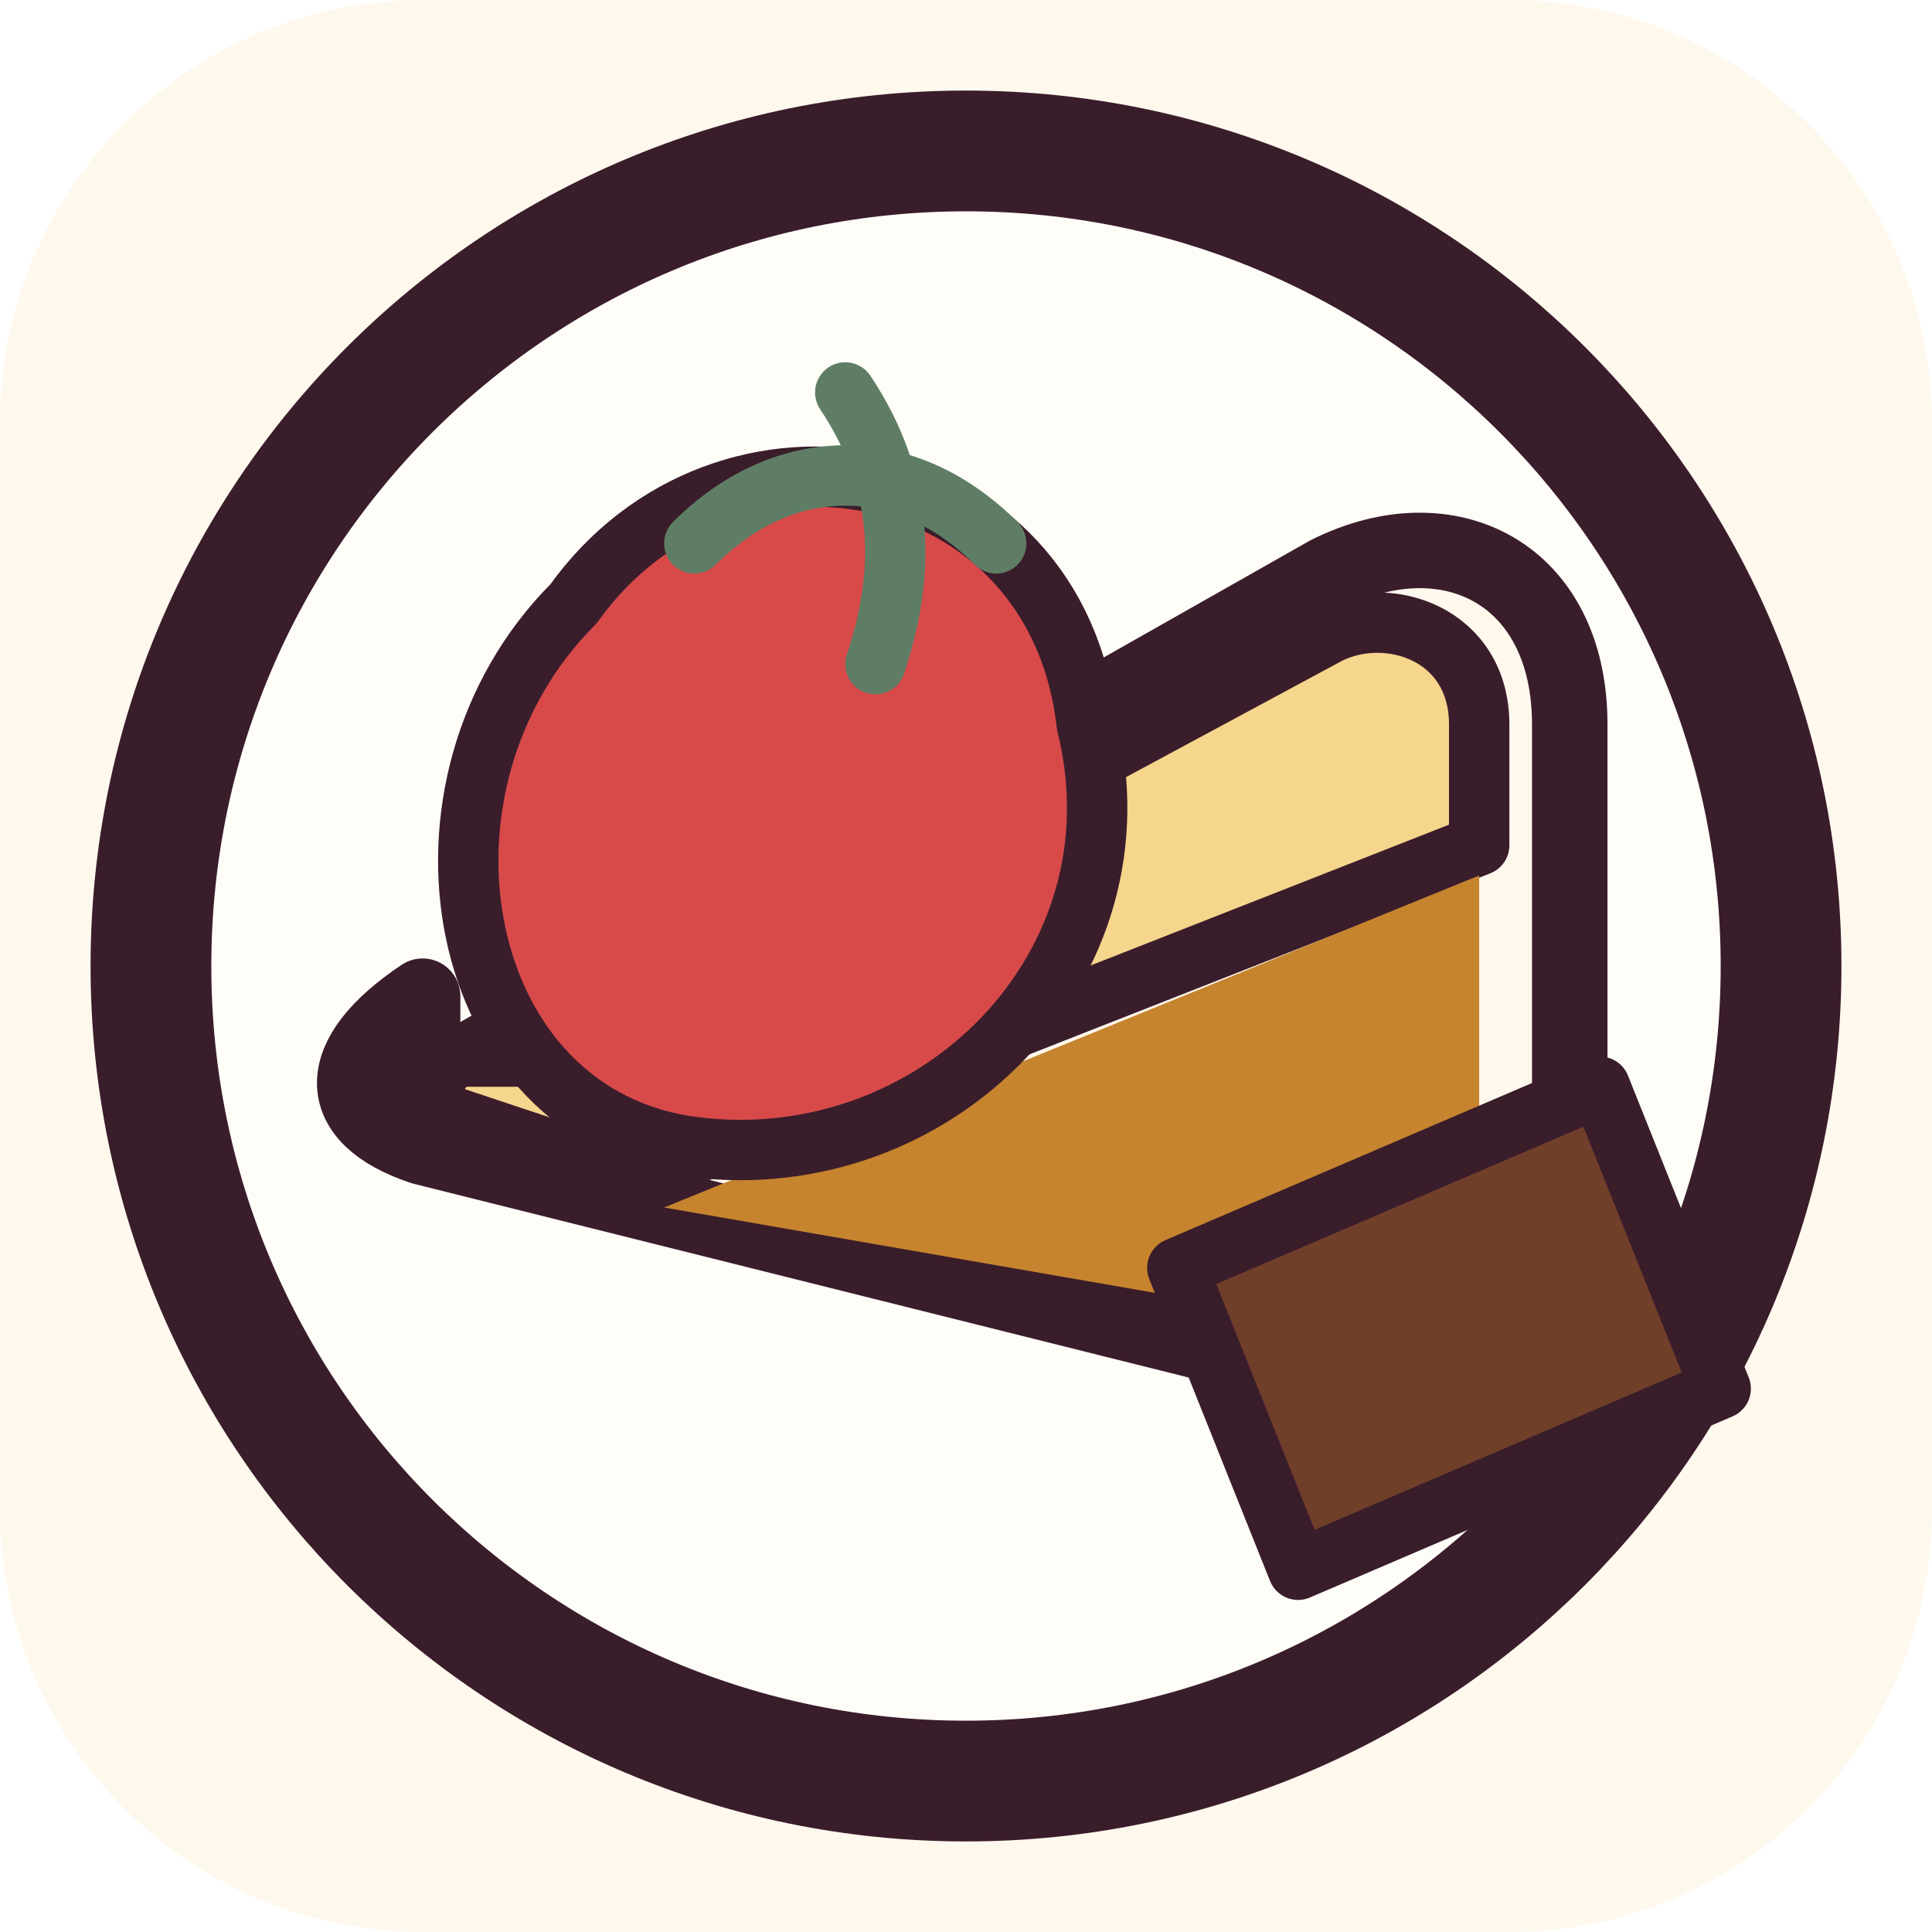
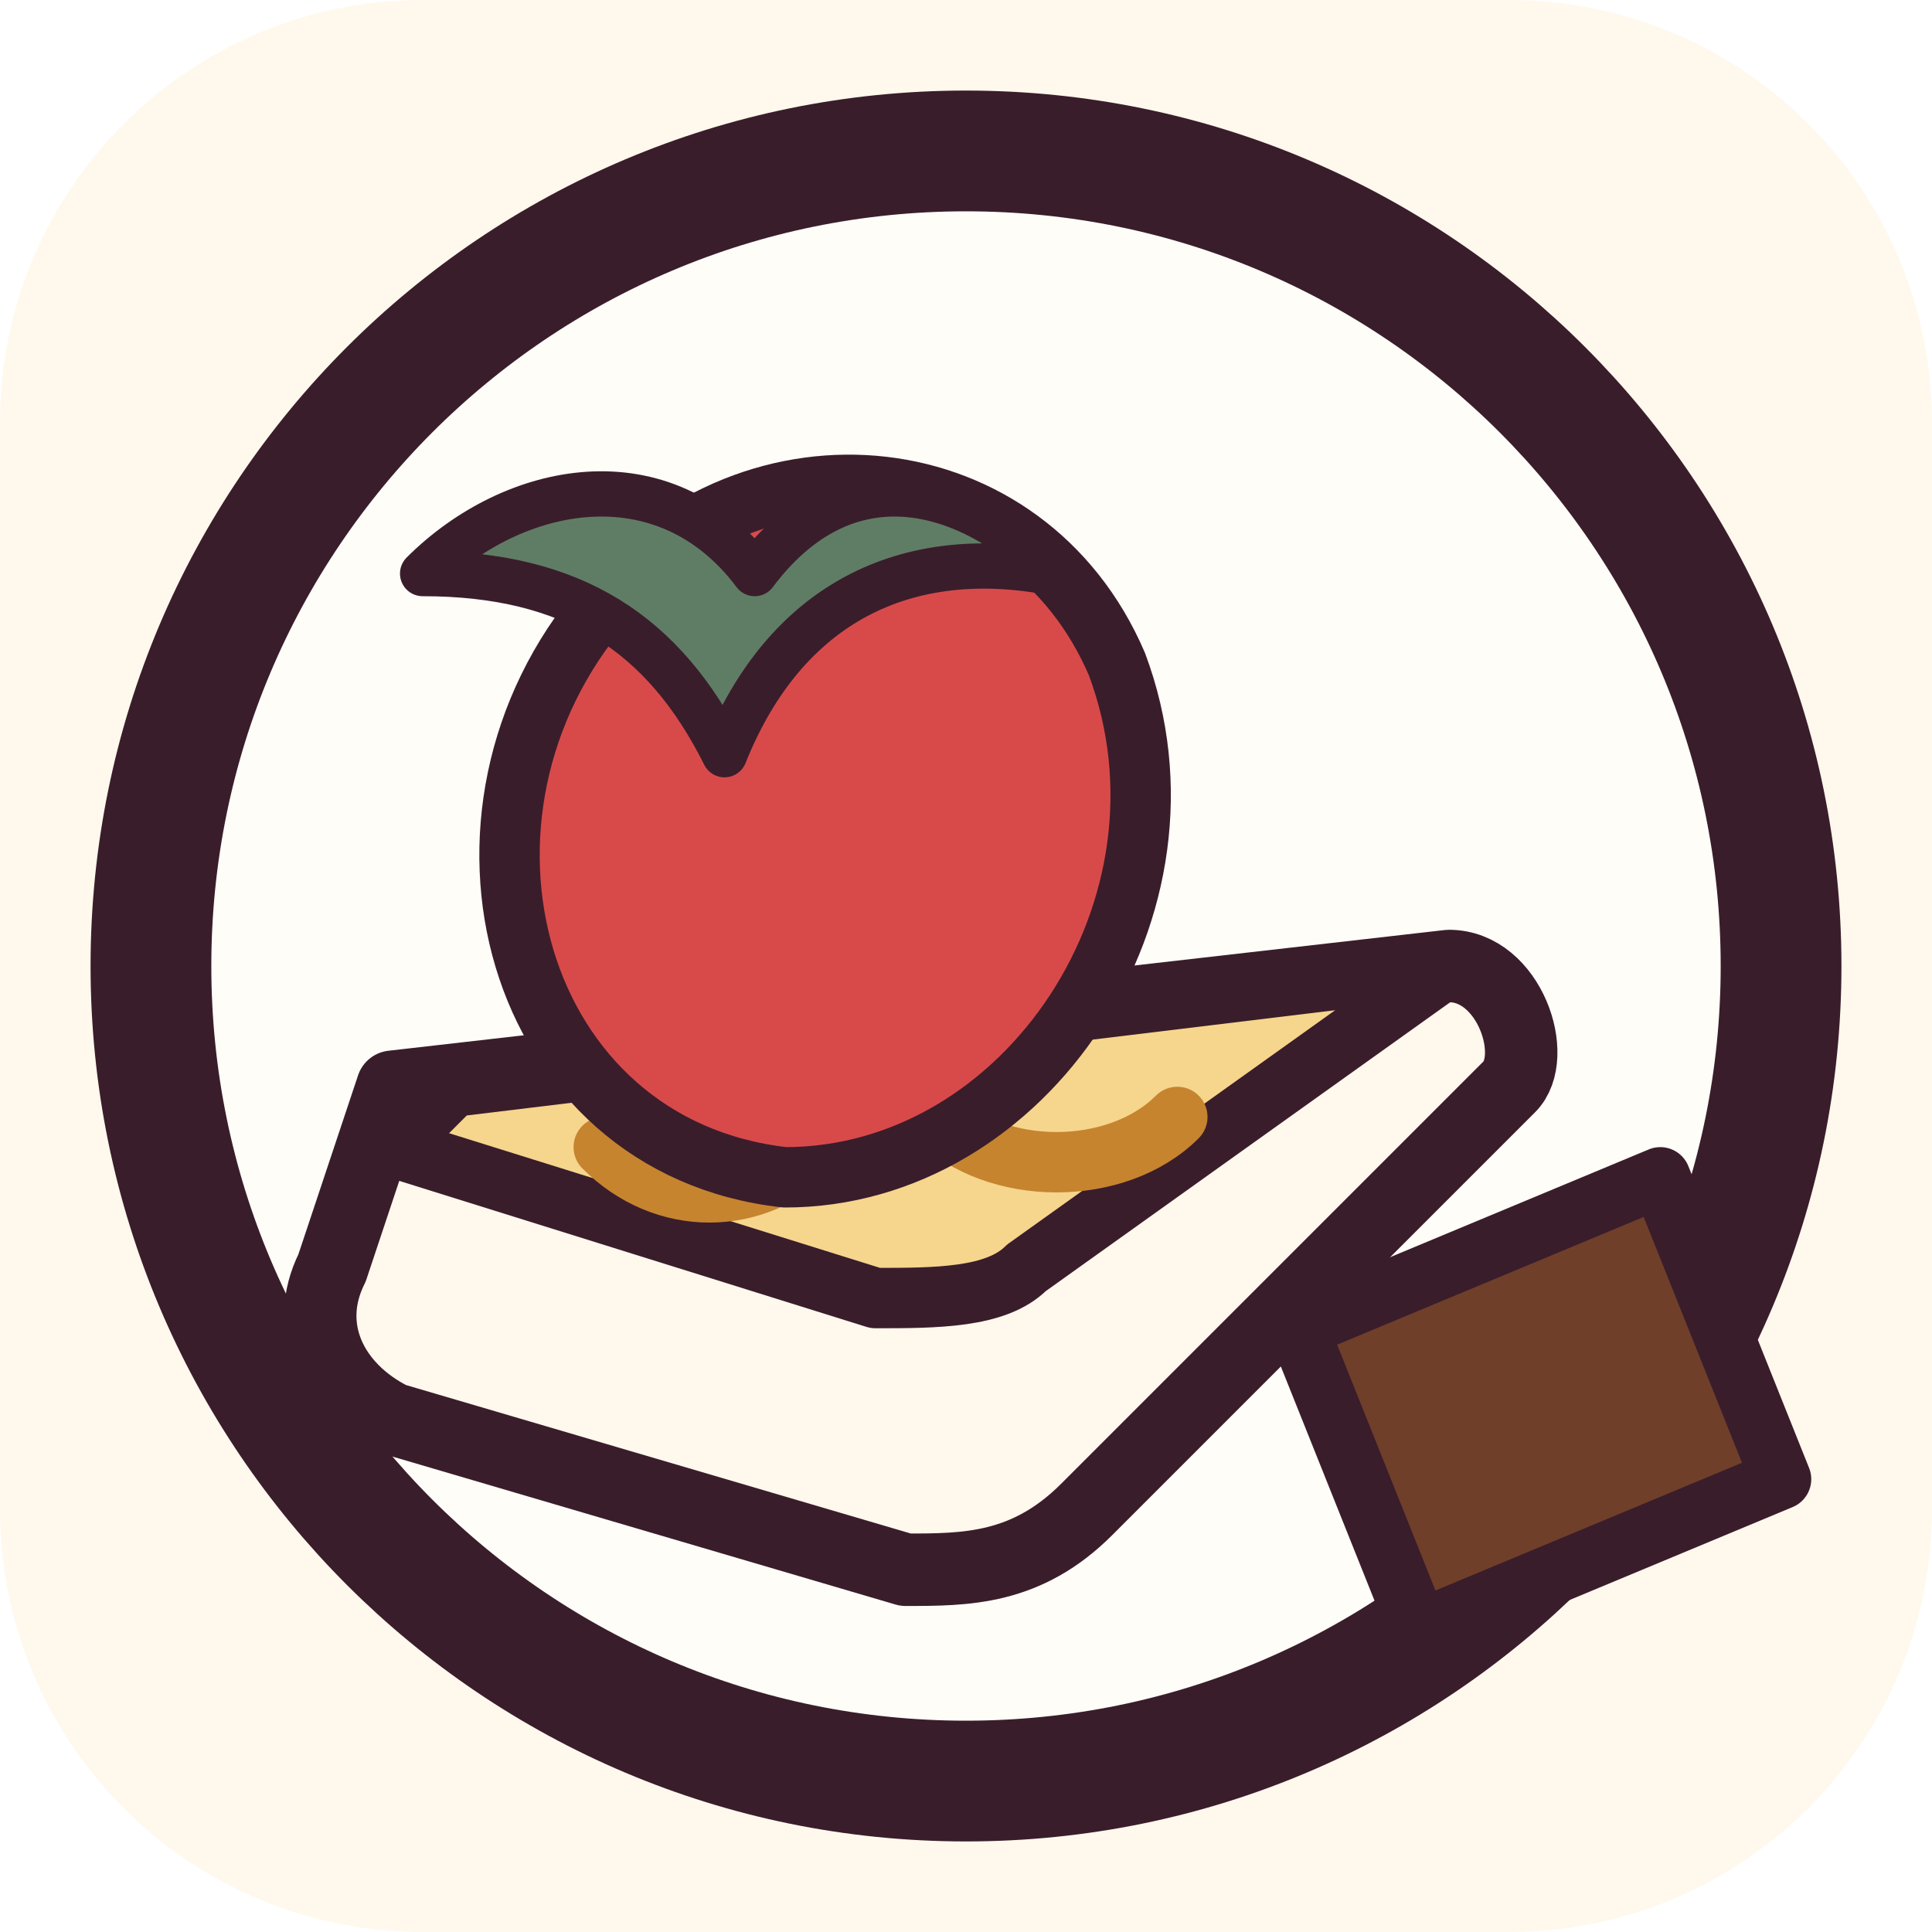
<svg xmlns="http://www.w3.org/2000/svg" viewBox="0 0 64 64" role="img" aria-label="Just Cheesecakes favicon">
  <rect width="64" height="64" rx="14" fill="#fff8ed" />
  <circle cx="32" cy="32" r="27" fill="#fffdf8" stroke="#3a1d2b" stroke-width="4" />
-   <path d="M14 36 44 19c4-2 8 0 8 5v18c0 3-3 5-6 4l-32-8c-3-1-3-3 0-5Z" fill="#fff8ed" stroke="#3a1d2b" stroke-width="2.5" stroke-linejoin="round" />
-   <path d="M18 35 44 21c2-1 5 0 5 3v4L21 39l-6-2c-1 0-1-1 0-2Z" fill="#f6d58d" stroke="#3a1d2b" stroke-width="2" stroke-linejoin="round" />
-   <path d="M22 40 49 29v12c0 2-2 3-4 3l-23-4Z" fill="#c6842f" />
-   <path d="M19 20c5-7 16-5 17 4 2 8-5 15-13 14-8-1-10-12-4-18Z" fill="#d84a4a" stroke="#3a1d2b" stroke-width="2" stroke-linejoin="round" />
-   <path d="M23 18c3-3 7-3 10 0m-5-5c2 3 2 6 1 9" fill="none" stroke="#5f7d65" stroke-width="2" stroke-linecap="round" />
-   <path d="M39 42 53 36l4 10-14 6Z" fill="#6f3f2a" stroke="#3a1d2b" stroke-width="2" stroke-linejoin="round" />
+   <path d="M13 36 48 32c2 0 3 3 2 4L36 50c-2 2-4 2-6 2l-17-5c-2-1-3-3-2-5l2-6Z" fill="#fff8ed" stroke="#3a1d2b" stroke-width="2.4" stroke-linejoin="round" />
+   <path d="M15 36 48 32 34 42c-1 1-3 1-5 1l-16-5Z" fill="#f6d58d" stroke="#3a1d2b" stroke-width="2" stroke-linejoin="round" />
+   <path d="M20 38c2 2 5 2 7 0m4-1c2 2 6 2 8 0" fill="none" stroke="#c6842f" stroke-width="2" stroke-linecap="round" />
+   <path d="M20 20c5-6 14-5 17 2 3 8-3 17-11 17-9-1-12-12-6-19Z" fill="#d84a4a" stroke="#3a1d2b" stroke-width="2" stroke-linejoin="round" />
+   <path d="M25 19c-3-4-8-3-11 0 5 0 8 2 10 6 2-5 6-7 11-6-3-3-7-4-10 0Z" fill="#5f7d65" stroke="#3a1d2b" stroke-width="1.5" stroke-linejoin="round" />
+   <path d="M43 44 55 39l4 10-12 5Z" fill="#6f3f2a" stroke="#3a1d2b" stroke-width="2" stroke-linejoin="round" />
</svg>
